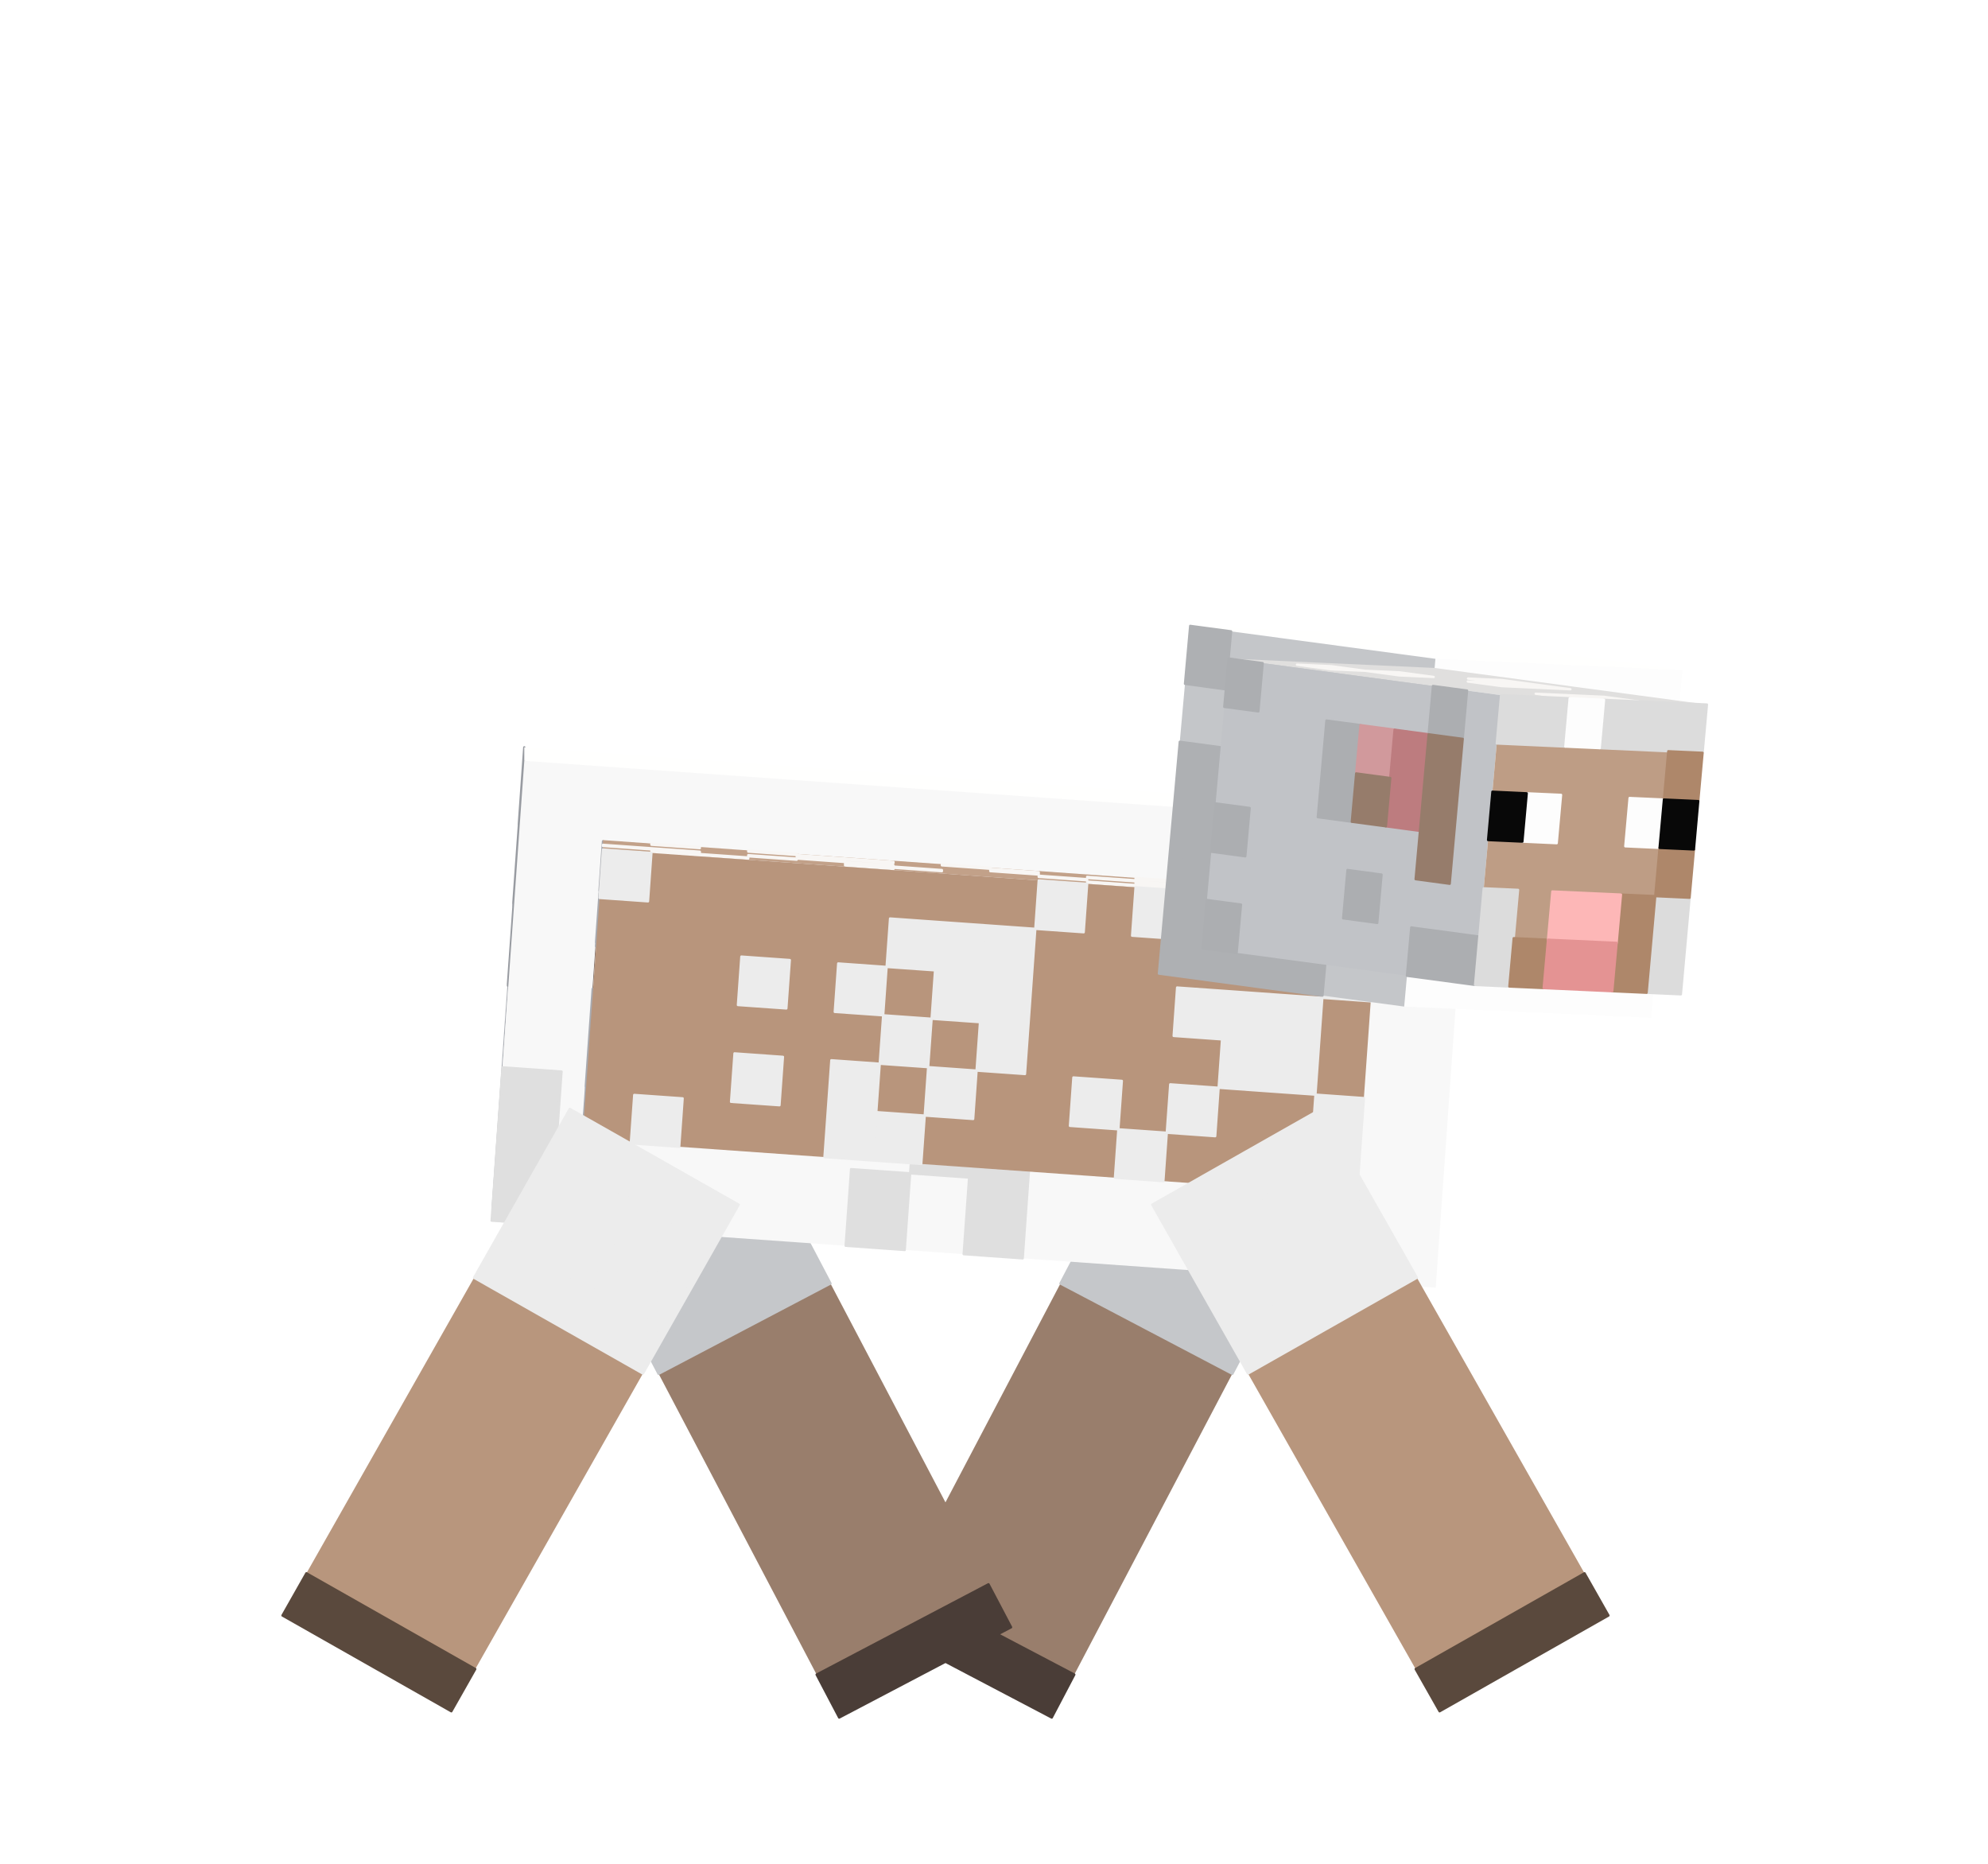
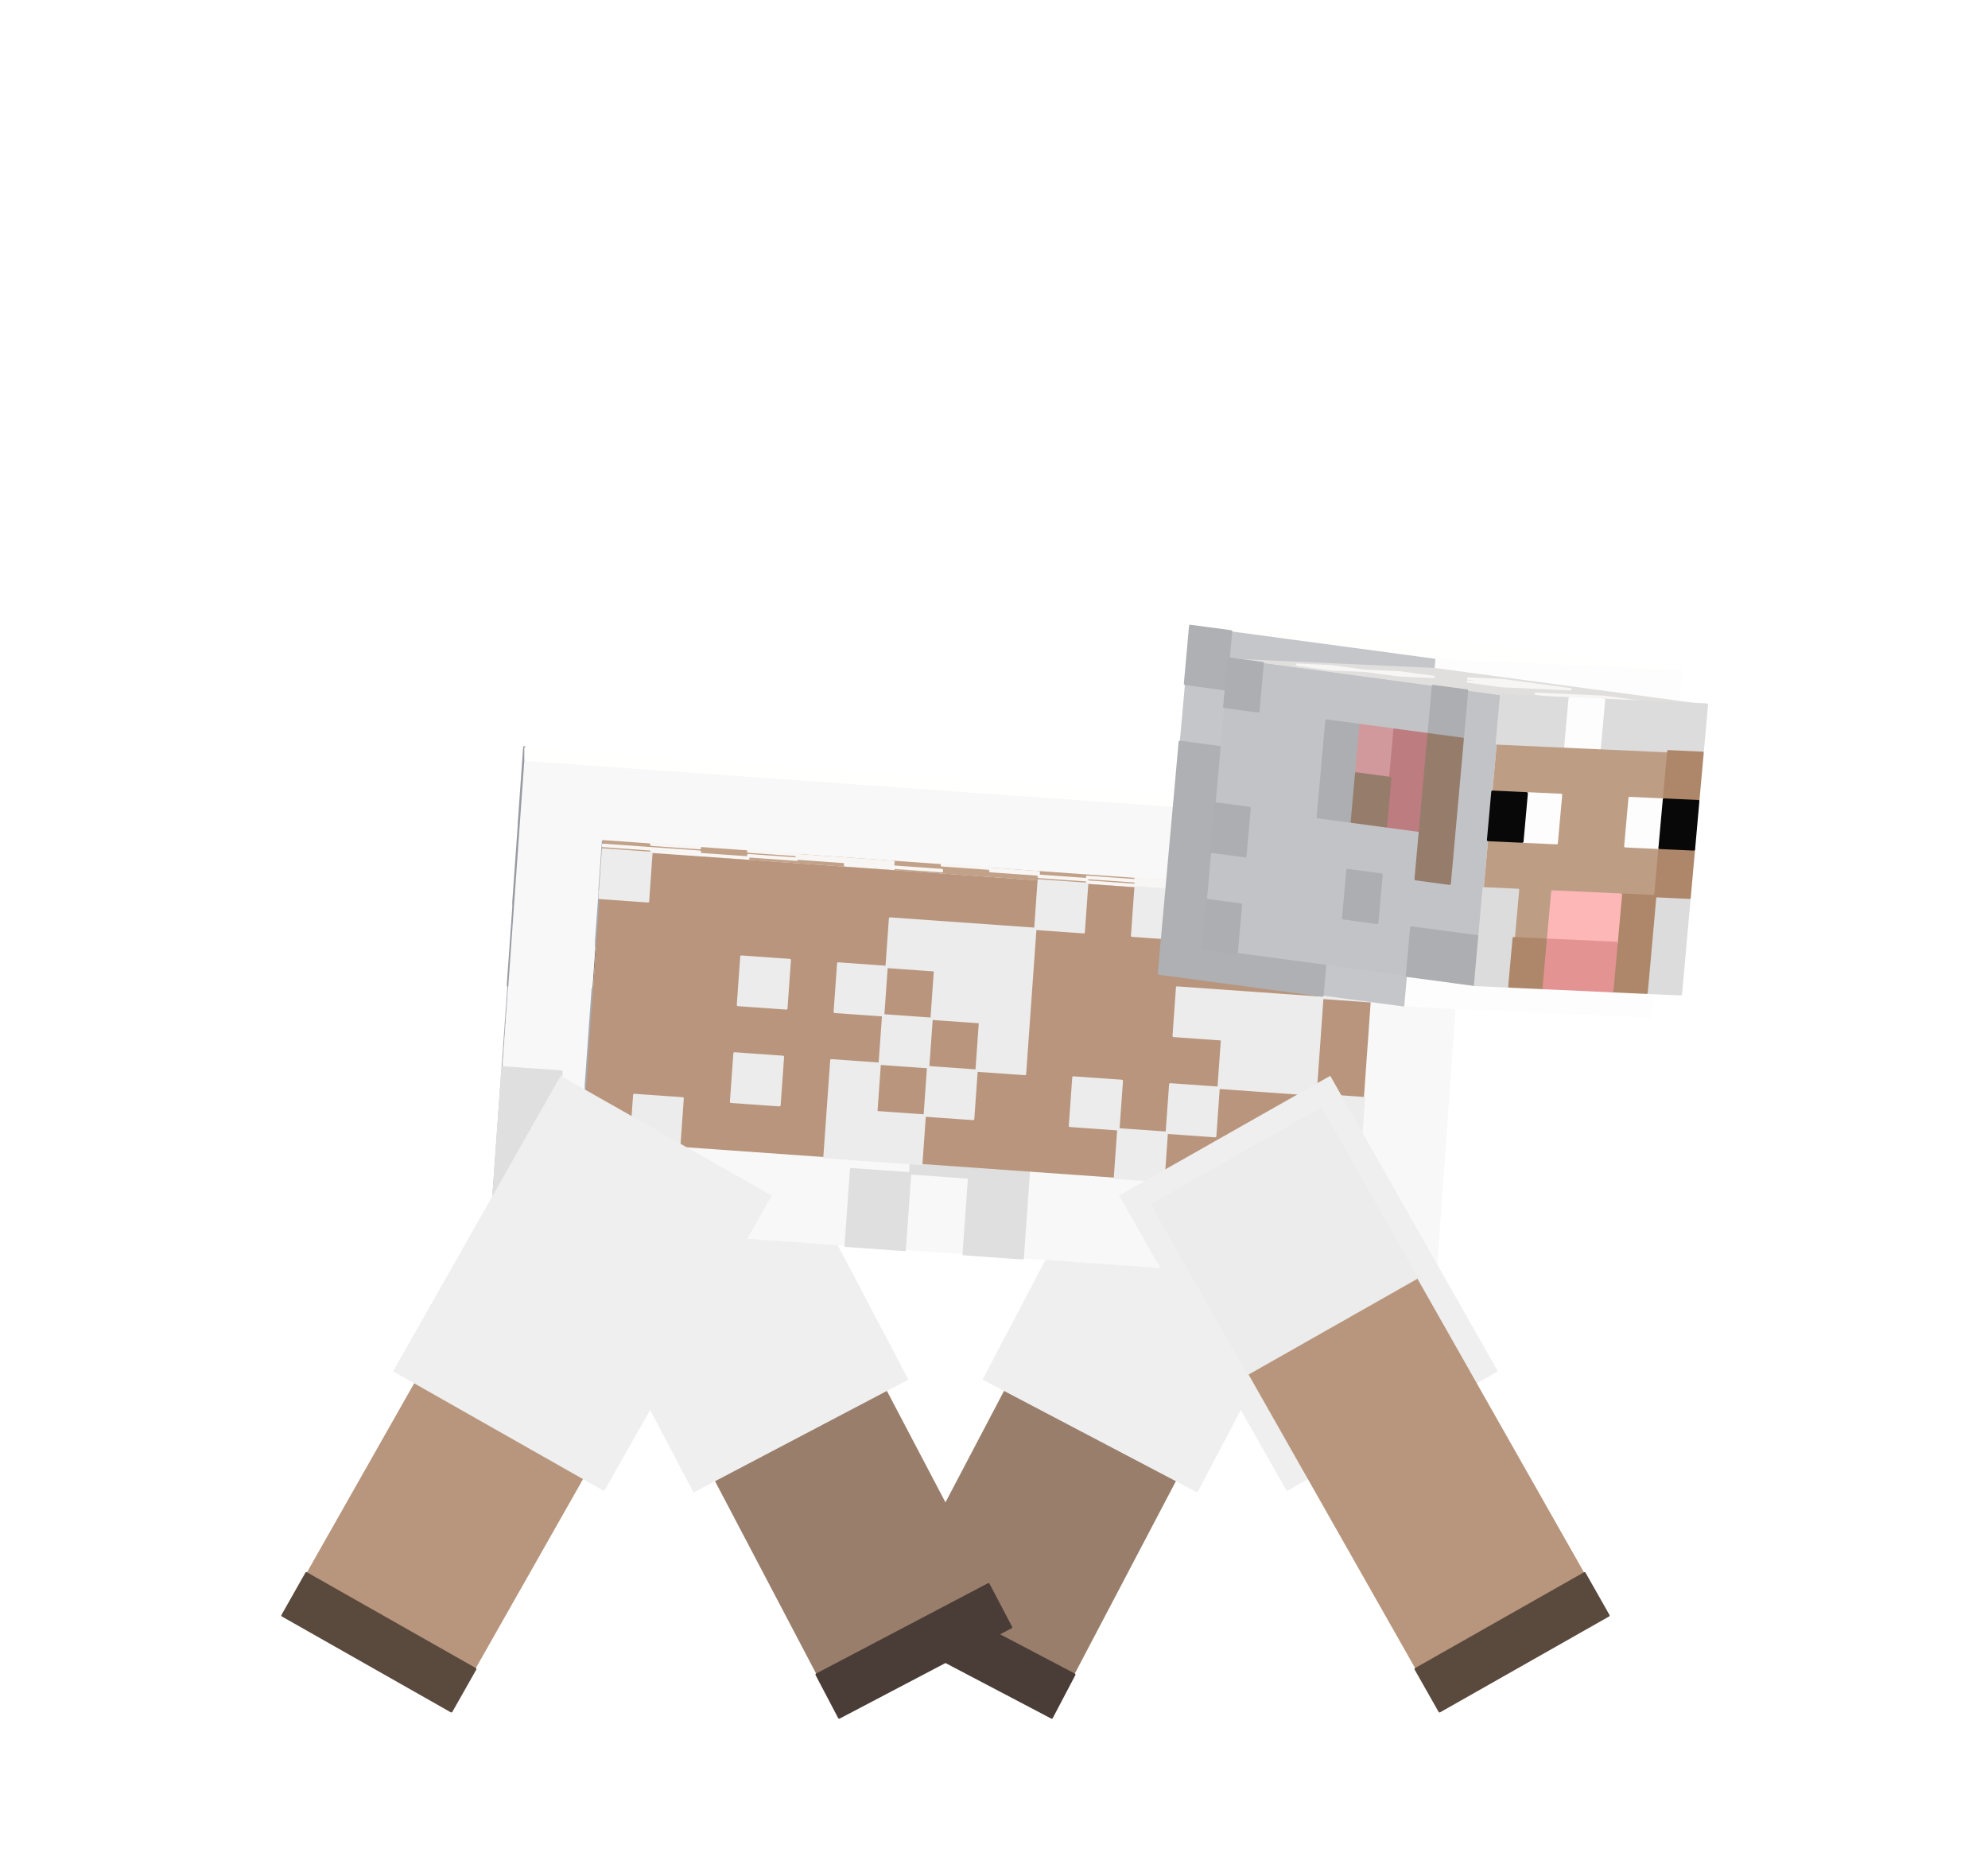
<svg xmlns="http://www.w3.org/2000/svg" viewBox="0 0 512 480" width="512" height="480" role="img" aria-labelledby="walk-3-title">
  <g id="sheep">
    <g id="leg-front-left" aria-label="Front left leg">
      <g class="face" data-face="nx">
        <path fill="#997e6c" d="M296.37 286.29L340.63 309.54L270.87 442.33L226.6 419.08Z" />
        <path fill="#c5c7ca" stroke="#c5c7ca" stroke-width=".6" stroke-linejoin="round" d="M296.37 286.29L340.63 309.54L334.82 320.61L290.55 297.35ZM290.55 297.35L334.82 320.61L329 331.67L284.74 308.42ZM284.74 308.42L329 331.67L323.19 342.74L278.93 319.49ZM278.93 319.49L323.19 342.74L317.38 353.81L273.11 330.55Z" />
        <path fill="#4a3d37" stroke="#4a3d37" stroke-width=".6" stroke-linejoin="round" d="M232.42 408.01L276.68 431.27L270.87 442.33L226.6 419.08Z" />
      </g>
    </g>
    <g id="leg-hind-left" aria-label="Hind left leg">
      <g class="face" data-face="nx">
        <path fill="#997e6c" d="M146.37 309.54L190.63 286.29L260.4 419.08L216.13 442.33Z" />
        <path fill="#c5c7ca" stroke="#c5c7ca" stroke-width=".6" stroke-linejoin="round" d="M146.37 309.54L190.63 286.29L196.45 297.35L152.18 320.61ZM152.18 320.61L196.45 297.35L202.26 308.42L158 331.67ZM158 331.67L202.26 308.42L208.07 319.49L163.81 342.74ZM163.81 342.74L208.07 319.49L213.89 330.55L169.62 353.81Z" />
        <path fill="#4a3d37" stroke="#4a3d37" stroke-width=".6" stroke-linejoin="round" d="M210.32 431.27L254.58 408.01L260.4 419.08L216.13 442.33Z" />
+       </g>
+     </g>
+     <g id="wool-front-left" aria-label="Wool front left">
+       <g class="face" data-face="nx">
+         <path fill="#efefef" d="M293.74 277.85L349.07 306.92L308.38 384.38L253.05 355.31Z" />
+       </g>
+     </g>
+     <g id="wool-hind-left" aria-label="Wool hind left">
+       <g class="face" data-face="nx">
+         <path fill="#efefef" d="M137.93 306.92L193.26 277.85L233.95 355.31L178.62 384.38Z" />
      </g>
    </g>
    <g id="wool-body" aria-label="Wool body">
      <g class="face" data-face="bottom">
        <path fill="#adb0b6" d="M126.62 314.36L126.62 310.89L135.03 192.47L135.03 195.95Z" />
        <path fill="#989ba1" stroke="#989ba1" stroke-width=".6" stroke-linejoin="round" d="M130.83 253.85L130.83 253.42L132.23 233.68L132.23 234.12ZM132.23 234.98L132.23 234.55L133.63 214.81L133.63 215.25ZM132.23 234.12L132.23 233.25L133.63 213.51L133.63 214.38ZM132.23 232.81L132.23 232.38L133.63 212.64L133.63 213.08ZM133.63 215.68L133.63 212.21L135.03 192.47L135.03 195.95Z" />
      </g>
      <g class="face" data-face="back">
        <path fill="#fffffe" d="M378.17 209.73L378.17 213.2L135.03 195.95L135.03 192.47Z" />
      </g>
      <g class="face" data-face="nx">
        <path fill="#f8f8f8" d="M378.17 213.2L369.76 331.62L126.62 314.36L135.03 195.95Z" />
        <path fill="#dfdfdf" stroke="#dfdfdf" stroke-width=".6" stroke-linejoin="round" d="M266.19 284.6L263.39 324.07L248.19 322.99L251 283.52ZM251 283.52L249.59 303.26L234.4 302.18L235.8 282.44ZM234.4 302.18L233 321.91L217.8 320.83L219.2 301.1ZM144.62 275.97L141.82 315.44L126.62 314.36L129.43 274.89Z" />
      </g>
    </g>
    <g id="body" aria-label="Body">
      <g class="face" data-face="bottom">
        <path fill="#7d695f" d="M149.99 293.57L149.99 291.15L155.3 216.36L155.3 218.78Z" />
        <path fill="#a8aab0" stroke="#a8aab0" stroke-width=".6" stroke-linejoin="round" d="M149.99 293.57L149.99 293.27L150.88 280.8L150.88 281.1ZM150.88 281.1L150.88 280.5L151.76 268.04L151.76 268.64ZM150.88 279.9L150.88 279.59L151.76 267.13L151.76 267.43ZM151.76 267.43L151.76 267.13L152.65 254.66L152.65 254.97ZM153.53 243.71L153.53 243.41L154.42 230.94L154.42 231.25ZM153.53 242.8L153.53 242.5L154.42 230.04L154.42 230.34ZM154.42 230.64L154.42 230.34L155.3 217.87L155.3 218.18ZM154.42 229.43L154.42 229.13L155.3 216.66L155.3 216.97Z" />
      </g>
      <g class="face" data-face="back">
        <path fill="#c2a189" d="M354.8 230.52L354.8 232.94L155.3 218.78L155.3 216.36Z" />
        <path fill="#f8f6f4" stroke="#f8f6f4" stroke-width=".6" stroke-linejoin="round" d="M342.33 230.84L342.33 231.45L329.86 230.56L329.86 229.96ZM329.86 230.56L329.86 230.87L317.4 229.98L317.4 229.68ZM317.4 228.77L317.4 229.07L304.93 228.19L304.93 227.89ZM304.93 226.98L304.93 227.28L292.46 226.4L292.46 226.1ZM304.93 227.89L304.93 228.49L292.46 227.61L292.46 227ZM304.93 228.79L304.93 229.4L292.46 228.51L292.46 227.91ZM292.46 226.7L292.46 227L279.99 226.12L279.99 225.82ZM292.46 227.91L292.46 228.21L279.99 227.33L279.99 227.02ZM279.99 226.42L279.99 226.72L267.52 225.84L267.52 225.53ZM267.52 224.63L267.52 225.23L255.05 224.35L255.05 223.74ZM255.05 223.44L255.05 223.74L242.58 222.86L242.58 222.56ZM242.58 224.07L242.58 224.37L230.11 223.48L230.11 223.18ZM230.11 221.97L230.11 222.28L217.65 221.39L217.65 221.09ZM230.11 222.88L230.11 223.79L217.65 222.9L217.65 222ZM217.65 221.09L217.65 221.39L205.18 220.51L205.18 220.2ZM217.65 221.69L217.65 222L205.18 221.11L205.18 220.81ZM205.18 219.9L205.18 220.2L192.71 219.32L192.71 219.02ZM205.18 221.11L205.18 221.41L192.71 220.53L192.71 220.23ZM192.71 220.83L192.71 221.13L180.24 220.25L180.24 219.95ZM180.24 218.13L180.24 218.43L167.77 217.55L167.77 217.25ZM180.24 219.34L180.24 219.64L167.77 218.76L167.77 218.46ZM180.24 219.95L180.24 220.55L167.77 219.67L167.77 219.06ZM167.77 218.46L167.77 218.76L155.3 217.87L155.3 217.57Z" />
      </g>
      <g class="face" data-face="nx">
        <path fill="#b8957c" d="M354.8 232.94L349.49 307.73L149.99 293.57L155.3 218.78Z" />
        <path fill="#ececec" stroke="#ececec" stroke-width=".6" stroke-linejoin="round" d="M353.92 245.4L353.03 257.87L340.56 256.98L341.45 244.52ZM351.26 282.8L349.49 307.73L337.02 306.84L338.79 281.91ZM340.56 256.98L338.79 281.91L326.32 281.03L328.09 256.1ZM329.86 231.17L328.98 243.63L316.51 242.75L317.4 230.28ZM328.09 256.1L326.32 281.03L313.85 280.14L315.62 255.21ZM315.62 255.21L314.74 267.68L302.27 266.79L303.16 254.33ZM313.85 280.14L312.97 292.61L300.5 291.72L301.39 279.26ZM304.93 229.4L304.04 241.86L291.57 240.98L292.46 228.51ZM300.5 291.72L299.62 304.19L287.15 303.3L288.03 290.84ZM288.92 278.37L288.03 290.84L275.56 289.95L276.45 277.49ZM279.99 227.63L279.1 240.09L266.64 239.21L267.52 226.74ZM266.64 239.21L263.98 276.6L251.51 275.72L254.17 238.32ZM254.17 238.32L252.4 263.25L239.93 262.37L241.7 237.44ZM251.51 275.72L250.63 288.18L238.16 287.3L239.04 274.83ZM241.7 237.44L240.81 249.9L228.34 249.02L229.23 236.55ZM239.93 262.37L239.04 274.83L226.57 273.95L227.46 261.48ZM238.16 287.3L237.27 299.76L224.8 298.88L225.69 286.41ZM228.34 249.02L227.46 261.48L214.99 260.6L215.88 248.13ZM226.57 273.95L224.8 298.88L212.34 297.99L214.11 273.06ZM203.41 247.25L202.52 259.71L190.05 258.83L190.94 246.36ZM201.64 272.18L200.75 284.64L188.28 283.76L189.17 271.29ZM175.81 282.87L174.93 295.34L162.46 294.45L163.35 281.99ZM167.77 219.67L166.89 232.13L154.42 231.25L155.3 218.78Z" />
      </g>
    </g>
    <g id="wool-head" aria-label="Wool head">
      <g class="face" data-face="top">
        <path fill="#fffffe" d="M306.53 161.19L370.14 164.09L433.3 172.58L369.69 169.67Z" />
      </g>
      <g class="face" data-face="front">
        <path fill="#fdfdfd" d="M369.69 169.67L433.3 172.58L425.25 262.13L361.64 259.23Z" />
      </g>
      <g class="face" data-face="nx">
        <path fill="#c4c6c9" d="M306.53 161.19L369.69 169.67L361.64 259.23L298.48 250.74Z" />
        <path fill="#aeb0b3" stroke="#aeb0b3" stroke-width=".6" stroke-linejoin="round" d="M306.53 161.19L317.06 162.6L315.72 177.53L305.19 176.11ZM303.85 191.04L314.37 192.45L313.03 207.38L302.51 205.96ZM302.51 205.96L313.03 207.38L311.69 222.3L301.16 220.89ZM301.16 220.89L311.69 222.3L310.35 237.23L299.82 235.81ZM299.82 235.81L341.93 241.47L340.59 256.4L298.48 250.74Z" />
      </g>
    </g>
    <g id="head" aria-label="Head">
      <g class="face" data-face="top">
        <path fill="#e0dfde" d="M316.42 169.6L369.43 172.02L439.61 181.45L386.6 179.03Z" />
        <path fill="#f8f6f4" stroke="#f8f6f4" stroke-width=".6" stroke-linejoin="round" d="M334.03 171.18L342.86 171.58L351.64 172.76L342.8 172.36ZM351.64 172.76L360.47 173.16L369.24 174.34L360.41 173.94ZM378.08 174.75L386.91 175.15L395.68 176.33L386.85 175.92ZM378.02 175.52L395.68 176.33L404.46 177.51L386.79 176.7ZM395.5 178.66L413.17 179.46L421.94 180.64L404.27 179.83Z" />
      </g>
      <g class="face" data-face="nx">
        <path fill="#c1c3c7" d="M316.42 169.6L386.6 179.03L379.9 253.65L309.72 244.22Z" />
        <path fill="#acaeb1" stroke="#acaeb1" stroke-width=".6" stroke-linejoin="round" d="M316.42 169.6L325.2 170.78L324.08 183.21L315.31 182.04ZM369.06 176.67L377.83 177.85L376.71 190.29L367.94 189.11ZM341.62 185.57L350.4 186.75L349.28 199.19L340.51 198.01ZM340.51 198.01L349.28 199.19L348.16 211.63L339.39 210.45ZM313.07 206.91L321.84 208.09L320.72 220.53L311.95 219.35ZM347.04 224.06L355.81 225.24L354.7 237.68L345.92 236.5ZM310.83 231.79L319.61 232.97L318.49 245.4L309.72 244.22ZM363.47 238.86L381.01 241.22L379.9 253.65L362.35 251.3Z" />
        <path fill="#d1999c" stroke="#d1999c" stroke-width=".6" stroke-linejoin="round" d="M350.4 186.75L359.17 187.93L358.05 200.37L349.28 199.19Z" />
        <path fill="#bd7c7f" stroke="#bd7c7f" stroke-width=".6" stroke-linejoin="round" d="M359.17 187.93L367.94 189.11L366.82 201.55L358.05 200.37ZM358.05 200.37L366.82 201.55L365.71 213.98L356.93 212.8Z" />
        <path fill="#967c6b" stroke="#967c6b" stroke-width=".6" stroke-linejoin="round" d="M367.94 189.11L376.71 190.29L375.6 202.72L366.82 201.55ZM349.28 199.19L358.05 200.37L356.93 212.8L348.16 211.63ZM366.82 201.55L375.6 202.72L374.48 215.16L365.71 213.98ZM365.71 213.98L374.48 215.16L373.36 227.6L364.59 226.42Z" />
      </g>
      <g class="face" data-face="front">
        <path fill="#be9d85" d="M386.6 179.03L439.61 181.45L432.9 256.07L379.9 253.65Z" />
        <path fill="#dcdcdc" stroke="#dcdcdc" stroke-width=".6" stroke-linejoin="round" d="M386.6 179.03L404.27 179.83L403.15 192.27L385.49 191.47ZM413.11 180.24L439.61 181.45L438.49 193.88L411.99 192.67ZM382.13 228.78L390.97 229.18L389.85 241.62L381.01 241.22ZM426.3 230.79L435.14 231.2L434.02 243.64L425.19 243.23ZM381.01 241.22L389.85 241.62L388.73 254.06L379.9 253.65ZM425.19 243.23L434.02 243.64L432.9 256.07L424.07 255.67Z" />
        <path fill="#fdfdfd" stroke="#fdfdfd" stroke-width=".6" stroke-linejoin="round" d="M404.27 179.83L413.11 180.24L411.99 192.67L403.15 192.27ZM393.2 204.31L402.04 204.71L400.92 217.15L392.08 216.74ZM419.7 205.52L428.54 205.92L427.42 218.36L418.59 217.95Z" />
        <path fill="#ae876a" stroke="#ae876a" stroke-width=".6" stroke-linejoin="round" d="M429.66 193.48L438.49 193.88L437.37 206.32L428.54 205.92ZM427.42 218.36L436.26 218.76L435.14 231.2L426.3 230.79ZM417.47 230.39L426.3 230.79L425.19 243.23L416.35 242.83ZM389.85 241.62L398.68 242.02L397.57 254.46L388.73 254.06ZM416.35 242.83L425.19 243.23L424.07 255.67L415.23 255.27Z" />
        <path fill="#080808" stroke="#080808" stroke-width=".6" stroke-linejoin="round" d="M384.37 203.9L393.2 204.31L392.08 216.74L383.25 216.34ZM428.54 205.92L437.37 206.32L436.26 218.76L427.42 218.36Z" />
        <path fill="#fdb7b7" stroke="#fdb7b7" stroke-width=".6" stroke-linejoin="round" d="M399.8 229.59L417.47 230.39L416.35 242.83L398.68 242.02Z" />
        <path fill="#e49393" stroke="#e49393" stroke-width=".6" stroke-linejoin="round" d="M398.68 242.02L416.35 242.83L415.23 255.27L397.57 254.46Z" />
      </g>
    </g>
    <g id="leg-hind-right" aria-label="Hind right leg">
      <g class="face" data-face="nx">
        <path fill="#b8967d" d="M146.75 285.58L190.25 310.25L116.24 440.72L72.75 416.05Z" />
        <path fill="#ececec" stroke="#ececec" stroke-width=".6" stroke-linejoin="round" d="M146.75 285.58L190.25 310.25L184.08 321.12L140.59 296.45ZM140.59 296.45L184.08 321.12L177.91 332L134.42 307.33ZM134.42 307.33L177.91 332L171.74 342.87L128.25 318.2ZM128.25 318.2L171.74 342.87L165.58 353.74L122.09 329.07Z" />
        <path fill="#5a493d" stroke="#5a493d" stroke-width=".6" stroke-linejoin="round" d="M78.91 405.18L122.4 429.85L116.24 440.72L72.75 416.05Z" />
      </g>
    </g>
+     <g id="wool-front-right" aria-label="Wool front right">
+       <g class="face" data-face="nx">
+         <path fill="#efefef" d="M288.23 307.9L342.6 277.06L385.77 353.17L331.41 384.01Z" />
+       </g>
+     </g>
+     <g id="wool-hind-right" aria-label="Wool hind right">
+       <g class="face" data-face="nx">
+         <path fill="#efefef" d="M144.4 277.06L198.77 307.9L155.59 384.01L101.23 353.17Z" />
+       </g>
+     </g>
    <g id="leg-front-right" aria-label="Front right leg">
      <g class="face" data-face="nx">
        <path fill="#b8967d" d="M296.75 310.25L340.25 285.58L414.25 416.05L370.76 440.72Z" />
        <path fill="#ececec" stroke="#ececec" stroke-width=".6" stroke-linejoin="round" d="M296.75 310.25L340.25 285.58L346.41 296.45L302.92 321.12ZM302.92 321.12L346.41 296.45L352.58 307.33L309.09 332ZM309.09 332L352.58 307.33L358.75 318.2L315.26 342.87ZM315.26 342.87L358.75 318.2L364.91 329.07L321.42 353.74Z" />
        <path fill="#5a493d" stroke="#5a493d" stroke-width=".6" stroke-linejoin="round" d="M364.6 429.85L408.09 405.18L414.25 416.05L370.76 440.72Z" />
      </g>
    </g>
  </g>
</svg>
